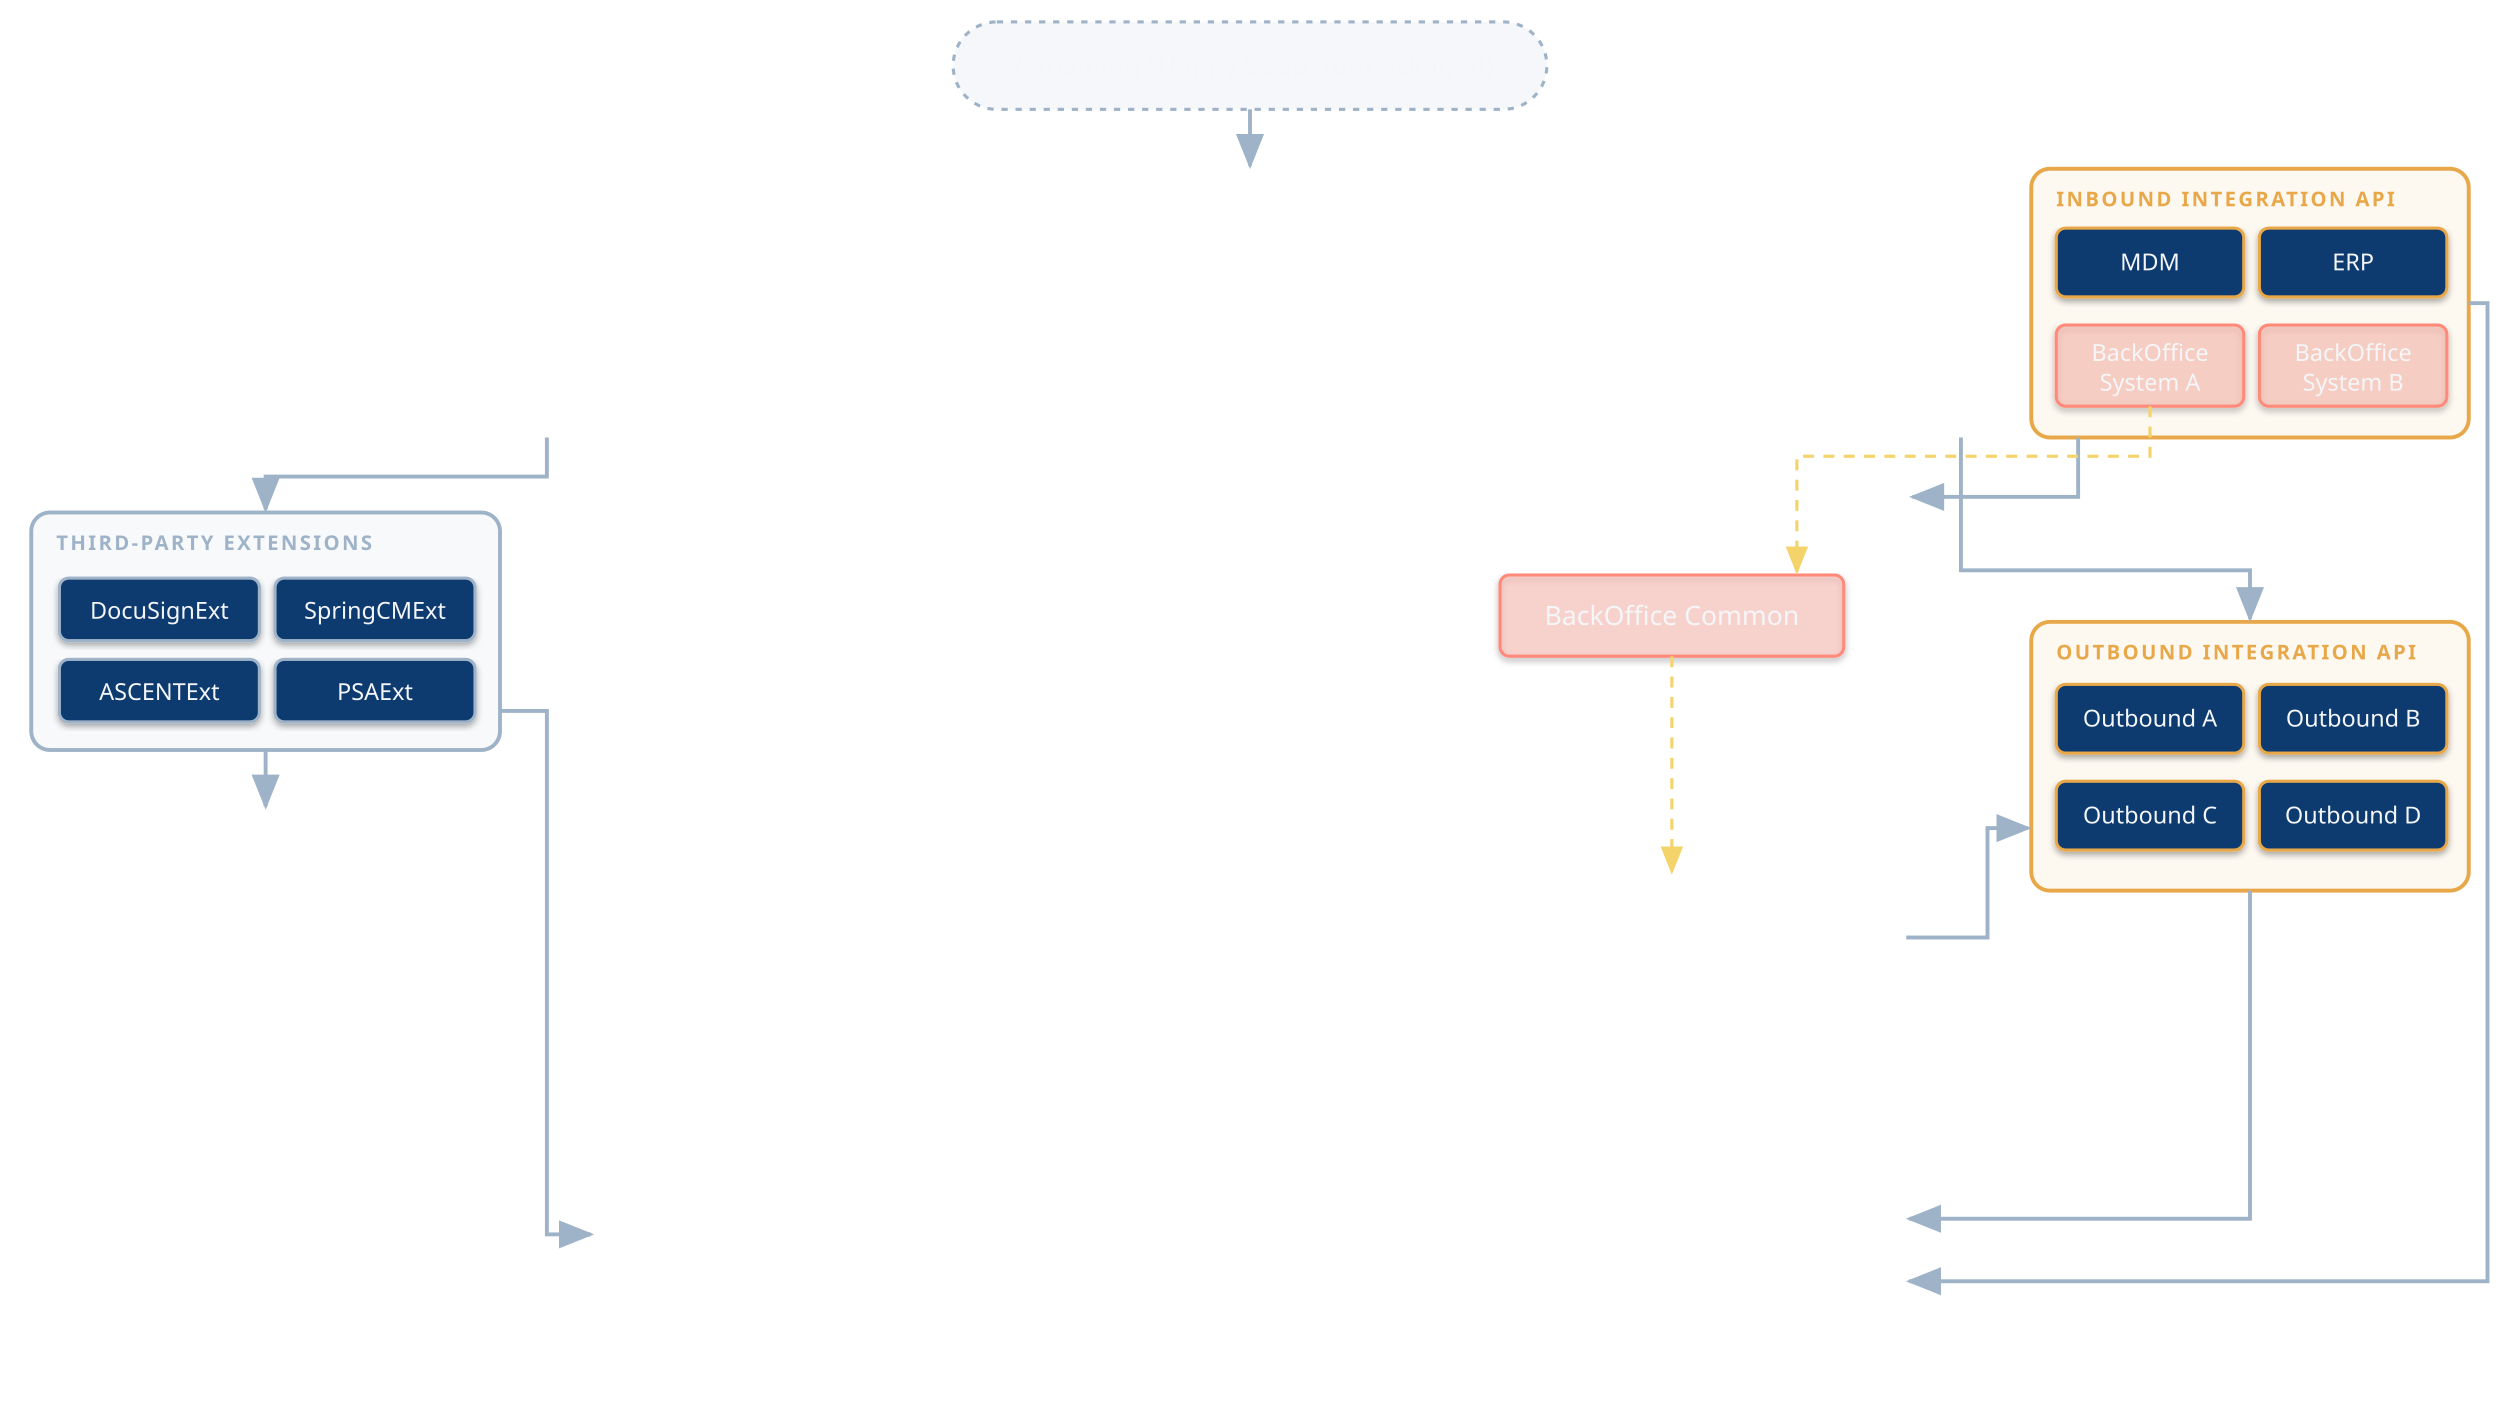
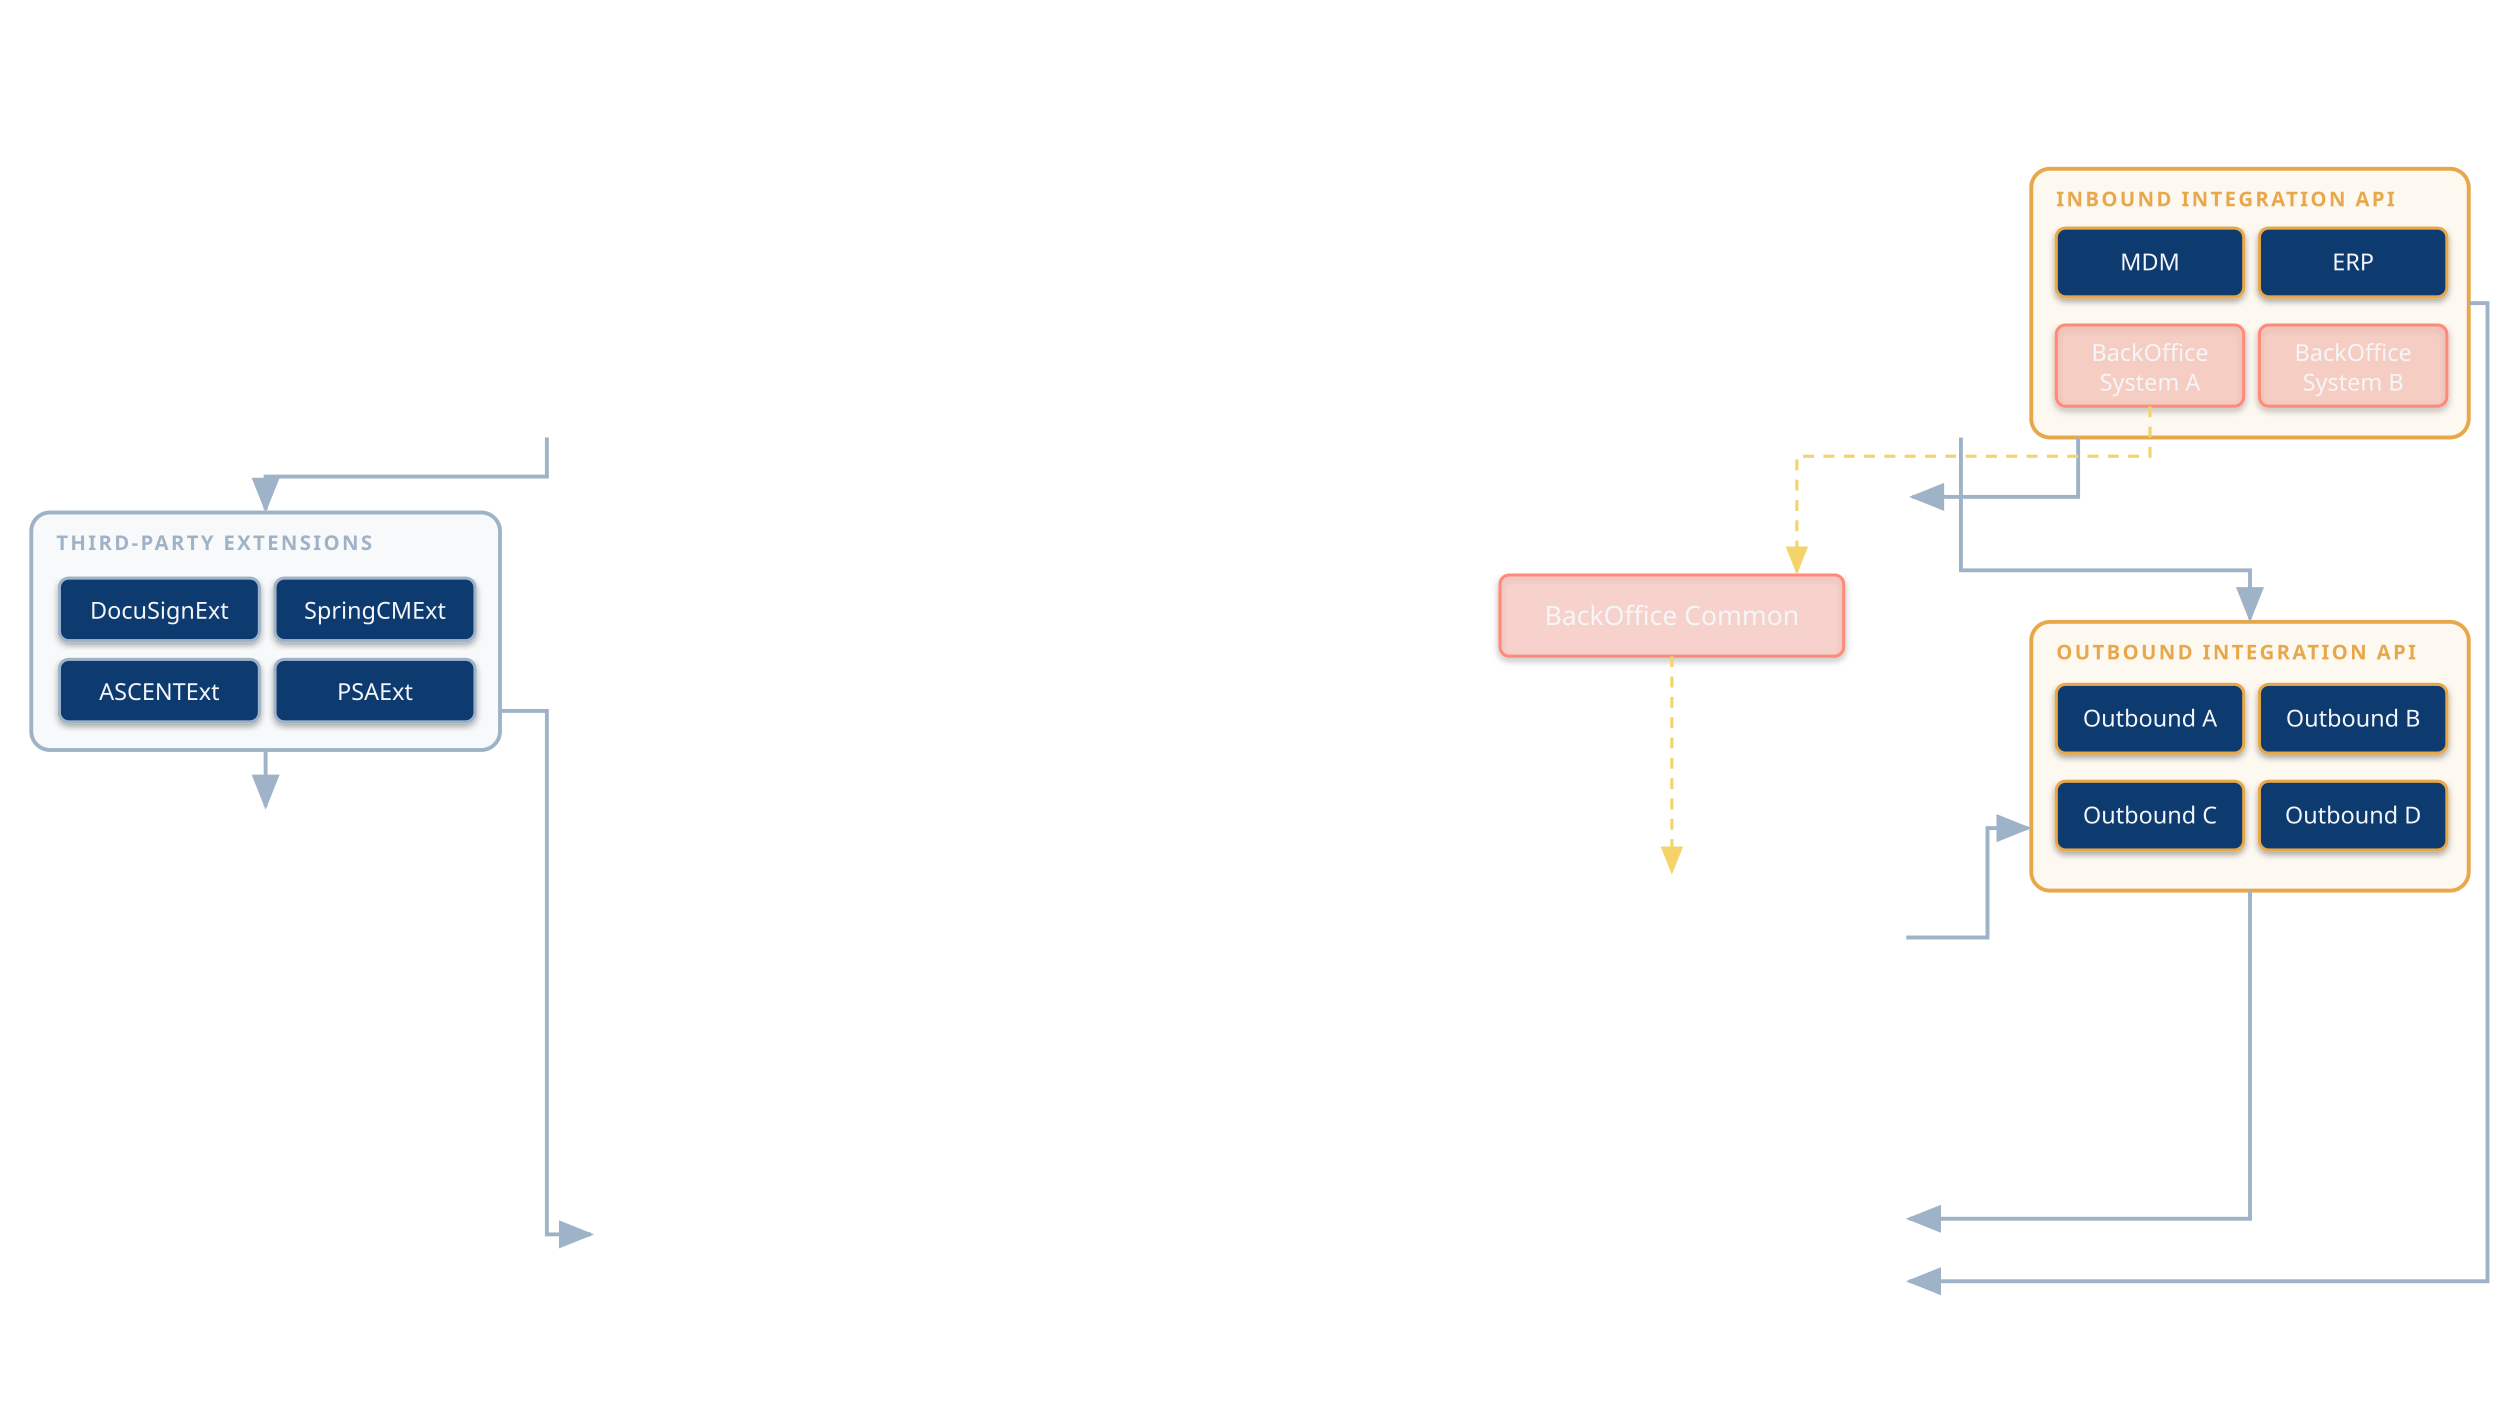
<svg xmlns="http://www.w3.org/2000/svg" width="1600" height="900" viewBox="0 0 1600 900" aria-hidden="true">
  <defs>
    <marker id="pdm-arrow" viewBox="0 0 10 8" refX="9" refY="4" markerWidth="9" markerHeight="8" orient="auto">
      <path d="M 0,0 L 10,4 L 0,8 z" fill="#9fb3c8" />
    </marker>
    <marker id="pdm-arrow-d" viewBox="0 0 10 8" refX="9" refY="4" markerWidth="9" markerHeight="8" orient="auto">
      <path d="M 0,0 L 10,4 L 0,8 z" fill="#f3d36a" />
    </marker>
    <filter id="pdm-shadow" x="-5%" y="-5%" width="110%" height="120%">
      <feDropShadow dx="0" dy="2" stdDeviation="2" flood-color="#000" flood-opacity="0.35" />
    </filter>
  </defs>
  <style>
    .t { font-family: 'Segoe UI', system-ui, sans-serif; fill: #f4f6f9; }
    .box { font-size: 17px; font-weight: 500; }
    .small { font-size: 14px; fill: #9fb3c8; }
    .band { font-size: 15px; font-weight: 700; letter-spacing: 1.5px; }
    .solid { fill: none; stroke: #9fb3c8; stroke-width: 2.5; marker-end: url(#pdm-arrow); }
    .dash { fill: none; stroke: #f3d36a; stroke-width: 2; stroke-dasharray: 7 6; marker-end: url(#pdm-arrow-d); }
  </style>
-   <rect x="610" y="14" width="380" height="56" rx="28" fill="rgba(159,179,200,0.10)" stroke="#9fb3c8" stroke-width="2" stroke-dasharray="4 5" />
-   <text class="t box" x="800" y="48" text-anchor="middle">Remaining “Happy Soup” (unpackaged)</text>
  <g filter="url(#pdm-shadow)" stroke-width="2">
    <rect x="960" y="368" width="220" height="52" rx="6" fill="rgba(255,138,122,0.28)" stroke="#ff8a7a" />
  </g>
  <text class="t box" x="1070" y="400" text-anchor="middle">BackOffice Common</text>
  <rect x="20" y="328" width="300" height="152" rx="12" fill="rgba(159,179,200,0.08)" stroke="#9fb3c8" stroke-width="2.5" />
  <text class="t band" x="36" y="352" style="fill:#9fb3c8;font-size:13px">THIRD-PARTY EXTENSIONS</text>
  <g filter="url(#pdm-shadow)" stroke-width="2" fill="#0b3a70" stroke="#9fb3c8">
    <rect x="38" y="370" width="128" height="40" rx="6" />
    <rect x="176" y="370" width="128" height="40" rx="6" />
  </g>
  <g filter="url(#pdm-shadow)" stroke-width="2" fill="#0b3a70" stroke="#9fb3c8">
    <rect x="38" y="422" width="128" height="40" rx="6" />
    <rect x="176" y="422" width="128" height="40" rx="6" />
  </g>
  <g class="t" style="font-size:15px" text-anchor="middle">
    <text x="102" y="396">DocuSignExt</text>
    <text x="240" y="396">SpringCMExt</text>
  </g>
  <g class="t" style="font-size:15px" text-anchor="middle">
    <text x="102" y="448">ASCENTExt</text>
    <text x="240" y="448">PSAExt</text>
  </g>
  <rect x="1300" y="108" width="280" height="172" rx="12" fill="rgba(232,168,74,0.08)" stroke="#E8A84A" stroke-width="2.5" />
  <text class="t band" x="1316" y="132" style="fill:#E8A84A;font-size:13px">INBOUND INTEGRATION API</text>
  <rect x="1300" y="398" width="280" height="172" rx="12" fill="rgba(232,168,74,0.08)" stroke="#E8A84A" stroke-width="2.5" />
  <text class="t band" x="1316" y="422" style="fill:#E8A84A;font-size:13px">OUTBOUND INTEGRATION API</text>
  <g filter="url(#pdm-shadow)" stroke-width="2">
    <rect x="1316" y="146" width="120" height="44" rx="6" fill="#0b3a70" stroke="#E8A84A" />
  </g>
  <g filter="url(#pdm-shadow)" stroke-width="2">
    <rect x="1446" y="146" width="120" height="44" rx="6" fill="#0b3a70" stroke="#E8A84A" />
  </g>
  <g filter="url(#pdm-shadow)" stroke-width="2">
    <rect x="1316" y="208" width="120" height="52" rx="6" fill="rgba(255,138,122,0.28)" stroke="#ff8a7a" />
  </g>
  <g filter="url(#pdm-shadow)" stroke-width="2">
    <rect x="1446" y="208" width="120" height="52" rx="6" fill="rgba(255,138,122,0.28)" stroke="#ff8a7a" />
  </g>
  <g filter="url(#pdm-shadow)" stroke-width="2">
    <rect x="1316" y="438" width="120" height="44" rx="6" fill="#0b3a70" stroke="#E8A84A" />
  </g>
  <g filter="url(#pdm-shadow)" stroke-width="2">
    <rect x="1446" y="438" width="120" height="44" rx="6" fill="#0b3a70" stroke="#E8A84A" />
  </g>
  <g filter="url(#pdm-shadow)" stroke-width="2">
    <rect x="1316" y="500" width="120" height="44" rx="6" fill="#0b3a70" stroke="#E8A84A" />
  </g>
  <g filter="url(#pdm-shadow)" stroke-width="2">
    <rect x="1446" y="500" width="120" height="44" rx="6" fill="#0b3a70" stroke="#E8A84A" />
  </g>
  <g class="t" style="font-size:15px" text-anchor="middle">
    <text x="1376" y="173">MDM</text>
    <text x="1506" y="173">ERP</text>
  </g>
  <g class="t" style="font-size:15px" text-anchor="middle">
    <text x="1376" y="231">BackOffice</text>
    <text x="1376" y="250">System A</text>
  </g>
  <g class="t" style="font-size:15px" text-anchor="middle">
    <text x="1506" y="231">BackOffice</text>
    <text x="1506" y="250">System B</text>
  </g>
  <g class="t" style="font-size:15px" text-anchor="middle">
    <text x="1376" y="465">Outbound A</text>
    <text x="1506" y="465">Outbound B</text>
  </g>
  <g class="t" style="font-size:15px" text-anchor="middle">
    <text x="1376" y="527">Outbound C</text>
    <text x="1506" y="527">Outbound D</text>
  </g>
-   <path class="solid" d="M800 70 V106" />
  <path class="solid" d="M350 280 V305 H170 V326" />
  <path class="solid" d="M1255 280 V365 H1440 V396" />
  <path class="solid" d="M1330 280 V318 H1224" />
  <path class="solid" d="M1580 194 H1592 V820 H1222" />
  <path class="solid" d="M1440 570 V780 H1222" />
  <path class="solid" d="M1220 600 H1272 V530 H1298" />
  <path class="solid" d="M170 480 V516" />
  <path class="solid" d="M320 455 H350 V790 H378" />
  <path class="dash" d="M1070 420 V558" />
  <path class="dash" d="M1376 260 V292 H1150 V366" />
</svg>
